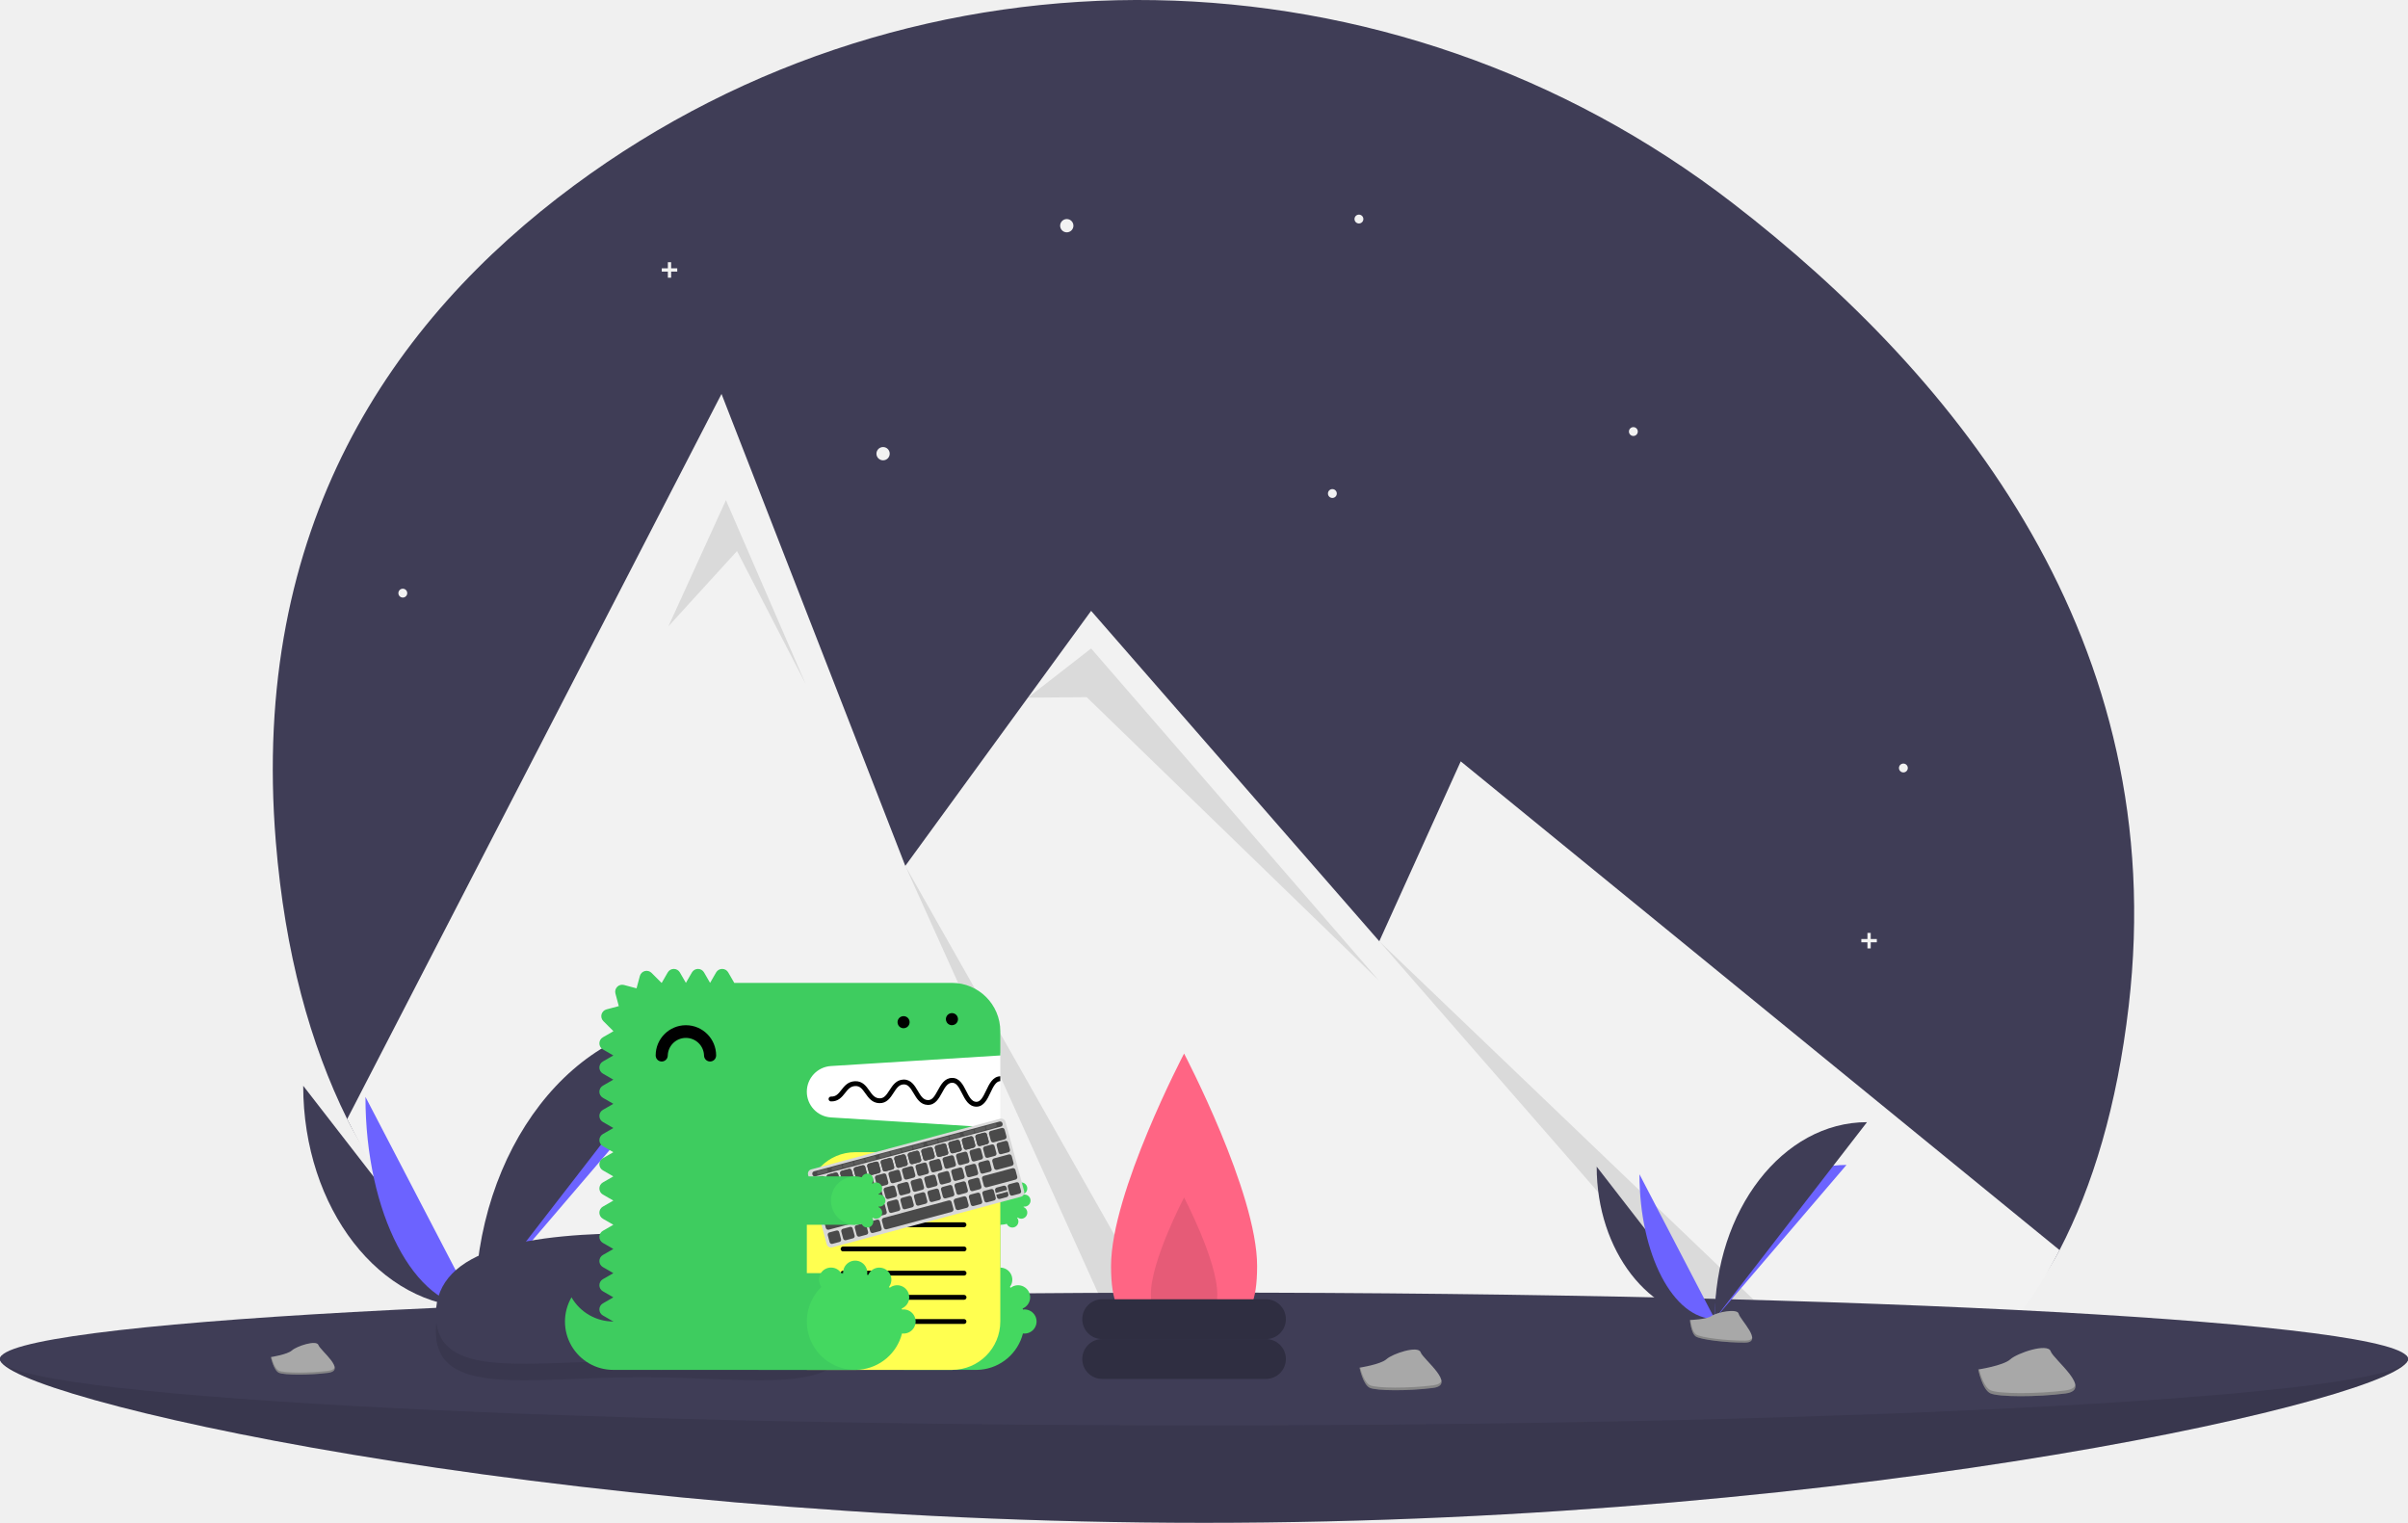
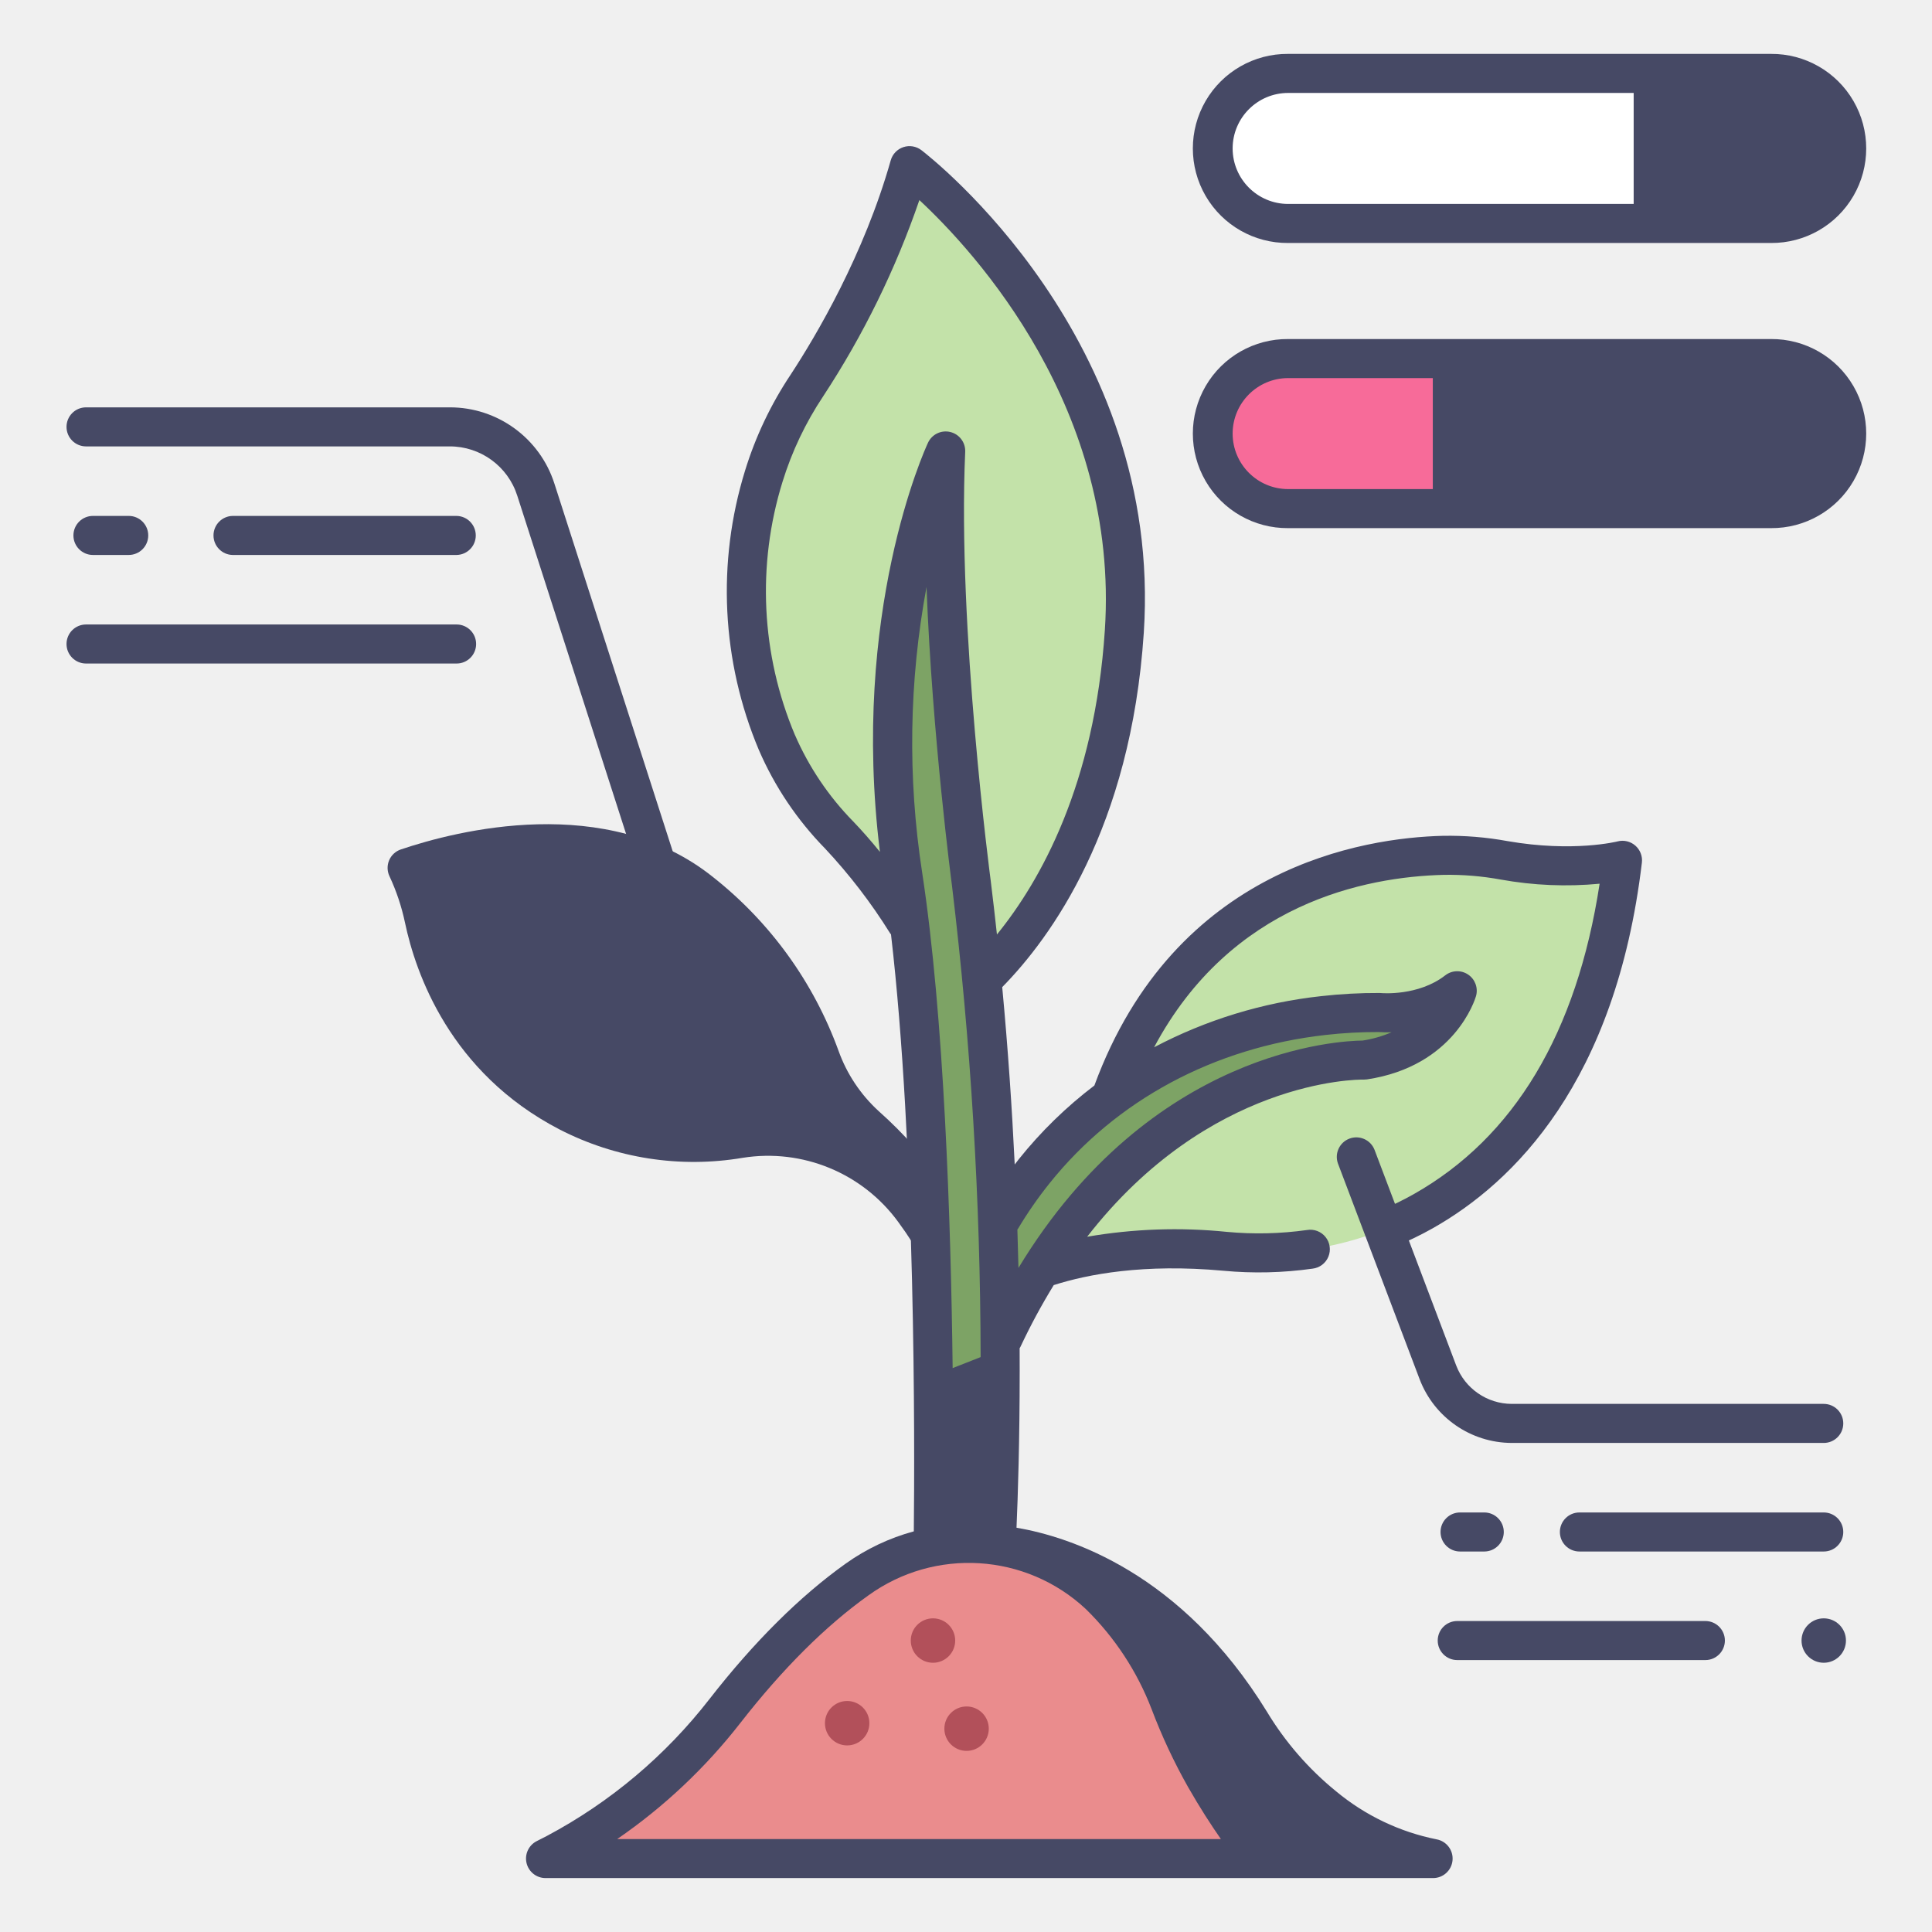
- <svg xmlns="http://www.w3.org/2000/svg" width="1088" height="687.962" viewBox="0 0 1088 687.962">
-   <g id="Group_12" data-name="Group 12" transform="translate(-57 -56)">
-     <g id="Group_11" data-name="Group 11" transform="translate(57 56)">
-       <path id="Path_83" data-name="Path 83" d="M1017.81,560.461c-5.27,45.15-16.22,81.4-31.25,110.31-20,38.52-54.21,54.04-84.77,70.28a193.275,193.275,0,0,1-27.46,11.94c-55.61,19.3-117.85,14.18-166.74,3.99a657.282,657.282,0,0,0-104.09-13.16q-14.97-.675-29.97-.67c-15.42.02-293.07,5.29-360.67-131.57-16.69-33.76-28.13-75-32.24-125.27-11.63-142.12,52.29-235.46,134.74-296.47,155.97-115.41,369.76-110.57,523.43,7.88C941.15,276.621,1036.99,396.031,1017.81,560.461Z" transform="translate(-56 -106.019)" fill="#3f3d56" />
-       <path id="Path_84" data-name="Path 84" d="M986.56,670.771c-20,38.52-47.21,64.04-77.77,80.28a193.272,193.272,0,0,1-27.46,11.94c-55.61,19.3-117.85,14.18-166.74,3.99a657.3,657.3,0,0,0-104.09-13.16q-14.97-.675-29.97-.67-23.13.03-46.25,1.72c-100.17,7.36-253.82-6.43-321.42-143.29L382,283.981,444.95,445.6l20.09,51.59,55.37-75.98L549,381.981l130.2,149.27,36.8-81.27L970.78,657.9l14.21,11.59Z" transform="translate(-56 -106.019)" fill="#f2f2f2" />
-       <path id="Path_85" data-name="Path 85" d="M302,282.962l26-57,36,83-31-60Z" opacity="0.1" />
-       <path id="Path_86" data-name="Path 86" d="M610.5,753.821q-14.97-.675-29.97-.67L465.04,497.191Z" transform="translate(-56 -106.019)" opacity="0.1" />
-       <path id="Path_87" data-name="Path 87" d="M464.411,315.191,493,292.962l130,150-132-128Z" opacity="0.1" />
-       <path id="Path_88" data-name="Path 88" d="M908.79,751.051a193.265,193.265,0,0,1-27.46,11.94L679.2,531.251Z" transform="translate(-56 -106.019)" opacity="0.1" />
-       <circle id="Ellipse_11" data-name="Ellipse 11" cx="3" cy="3" r="3" transform="translate(479 98.962)" fill="#f2f2f2" />
-       <circle id="Ellipse_12" data-name="Ellipse 12" cx="3" cy="3" r="3" transform="translate(396 201.962)" fill="#f2f2f2" />
-       <circle id="Ellipse_13" data-name="Ellipse 13" cx="2" cy="2" r="2" transform="translate(600 220.962)" fill="#f2f2f2" />
-       <circle id="Ellipse_14" data-name="Ellipse 14" cx="2" cy="2" r="2" transform="translate(180 265.962)" fill="#f2f2f2" />
-       <circle id="Ellipse_15" data-name="Ellipse 15" cx="2" cy="2" r="2" transform="translate(612 96.962)" fill="#f2f2f2" />
-       <circle id="Ellipse_16" data-name="Ellipse 16" cx="2" cy="2" r="2" transform="translate(736 192.962)" fill="#f2f2f2" />
-       <circle id="Ellipse_17" data-name="Ellipse 17" cx="2" cy="2" r="2" transform="translate(858 344.962)" fill="#f2f2f2" />
-       <path id="Path_89" data-name="Path 89" d="M306,121.222h-2.76v-2.76h-1.48v2.76H299V122.7h2.76v2.759h1.48V122.7H306Z" fill="#f2f2f2" />
-       <path id="Path_90" data-name="Path 90" d="M848,424.222h-2.76v-2.76h-1.48v2.76H841V425.7h2.76v2.759h1.48V425.7H848Z" fill="#f2f2f2" />
-       <path id="Path_91" data-name="Path 91" d="M1144,719.981c0,16.569-243.557,74-544,74s-544-57.431-544-74,243.557,14,544,14S1144,703.413,1144,719.981Z" transform="translate(-56 -106.019)" fill="#3f3d56" />
-       <path id="Path_92" data-name="Path 92" d="M1144,719.981c0,16.569-243.557,74-544,74s-544-57.431-544-74,243.557,14,544,14S1144,703.413,1144,719.981Z" transform="translate(-56 -106.019)" opacity="0.1" />
-       <ellipse id="Ellipse_18" data-name="Ellipse 18" cx="544" cy="30" rx="544" ry="30" transform="translate(0 583.962)" fill="#3f3d56" />
-       <path id="Path_93" data-name="Path 93" d="M624,677.981c0,33.137-14.775,24-33,24s-33,9.137-33-24,33-96,33-96S624,644.844,624,677.981Z" transform="translate(-56 -106.019)" fill="#ff6584" />
-       <path id="Path_94" data-name="Path 94" d="M606,690.66c0,15.062-6.716,10.909-15,10.909s-15,4.153-15-10.909,15-43.636,15-43.636S606,675.6,606,690.66Z" transform="translate(-56 -106.019)" opacity="0.1" />
-       <rect id="Rectangle_97" data-name="Rectangle 97" width="92" height="18" rx="9" transform="translate(489 604.962)" fill="#2f2e41" />
-       <rect id="Rectangle_98" data-name="Rectangle 98" width="92" height="18" rx="9" transform="translate(489 586.962)" fill="#2f2e41" />
-       <path id="Path_95" data-name="Path 95" d="M193,596.547c0,55.343,34.719,100.126,77.626,100.126" transform="translate(-56 -106.019)" fill="#3f3d56" />
-       <path id="Path_96" data-name="Path 96" d="M270.626,696.673c0-55.965,38.745-101.251,86.626-101.251" transform="translate(-56 -106.019)" fill="#6c63ff" />
-       <path id="Path_97" data-name="Path 97" d="M221.125,601.564c0,52.57,22.14,95.109,49.5,95.109" transform="translate(-56 -106.019)" fill="#6c63ff" />
-       <path id="Path_98" data-name="Path 98" d="M270.626,696.673c0-71.511,44.783-129.377,100.126-129.377" transform="translate(-56 -106.019)" fill="#3f3d56" />
-       <path id="Path_99" data-name="Path 99" d="M254.3,697.379s11.009-.339,14.326-2.7,16.934-5.183,17.757-1.395,16.544,18.844,4.115,18.945-28.879-1.936-32.19-3.953S254.3,697.379,254.3,697.379Z" transform="translate(-56 -106.019)" fill="#a8a8a8" />
-       <path id="Path_100" data-name="Path 100" d="M290.716,710.909c-12.429.1-28.879-1.936-32.19-3.953-2.522-1.536-3.527-7.048-3.863-9.591l-.368.014s.7,8.879,4.009,10.9,19.761,4.053,32.19,3.953c3.588-.029,4.827-1.305,4.759-3.2C294.755,710.174,293.386,710.887,290.716,710.909Z" transform="translate(-56 -106.019)" opacity="0.2" />
-       <path id="Path_101" data-name="Path 101" d="M777.429,633.081c0,38.029,23.857,68.8,53.341,68.8" transform="translate(-56 -106.019)" fill="#3f3d56" />
-       <path id="Path_102" data-name="Path 102" d="M830.769,701.882c0-38.456,26.623-69.575,59.525-69.575" transform="translate(-56 -106.019)" fill="#6c63ff" />
-       <path id="Path_103" data-name="Path 103" d="M796.755,636.528c0,36.124,15.213,65.354,34.014,65.354" transform="translate(-56 -106.019)" fill="#6c63ff" />
-       <path id="Path_104" data-name="Path 104" d="M830.769,701.882c0-49.139,30.773-88.9,68.8-88.9" transform="translate(-56 -106.019)" fill="#3f3d56" />
-       <path id="Path_105" data-name="Path 105" d="M819.548,702.367s7.565-.233,9.844-1.856,11.636-3.562,12.2-.958,11.368,12.949,2.828,13.018-19.844-1.33-22.119-2.716S819.548,702.367,819.548,702.367Z" transform="translate(-56 -106.019)" fill="#a8a8a8" />
-       <path id="Path_106" data-name="Path 106" d="M844.574,711.664c-8.54.069-19.844-1.33-22.119-2.716-1.733-1.056-2.423-4.843-2.654-6.59l-.253.01s.479,6.1,2.755,7.487,13.579,2.785,22.119,2.716c2.465-.02,3.317-.9,3.27-2.2C847.349,711.159,846.409,711.649,844.574,711.664Z" transform="translate(-56 -106.019)" opacity="0.2" />
-       <path id="Path_107" data-name="Path 107" d="M949.813,724.718s11.36-1.729,14.5-4.591,16.89-7.488,18.217-3.667,19.494,17.447,6.633,19.107-30.153,1.609-33.835-.065S949.813,724.718,949.813,724.718Z" transform="translate(-56 -106.019)" fill="#a8a8a8" />
-       <path id="Path_108" data-name="Path 108" d="M989.228,734.173c-12.86,1.659-30.153,1.609-33.835-.065-2.8-1.275-4.535-6.858-5.2-9.45l-.379.061s1.833,9.109,5.516,10.783,20.975,1.725,33.835.065c3.712-.479,4.836-1.956,4.529-3.906C993.319,732.907,991.991,733.817,989.228,734.173Z" transform="translate(-56 -106.019)" opacity="0.2" />
-       <path id="Path_109" data-name="Path 109" d="M670.26,723.9s9.587-1.459,12.237-3.875,14.255-6.32,15.374-3.095,16.452,14.725,5.6,16.125-25.448,1.358-28.555-.055S670.26,723.9,670.26,723.9Z" transform="translate(-56 -106.019)" fill="#a8a8a8" />
-       <path id="Path_110" data-name="Path 110" d="M703.524,731.875c-10.853,1.4-25.448,1.358-28.555-.055-2.367-1.076-3.827-5.788-4.39-7.976l-.32.051s1.547,7.687,4.655,9.1,17.7,1.456,28.555.055c3.133-.4,4.081-1.651,3.822-3.3C706.977,730.807,705.856,731.575,703.524,731.875Z" transform="translate(-56 -106.019)" opacity="0.2" />
-       <path id="Path_111" data-name="Path 111" d="M178.389,719.109s7.463-1.136,9.527-3.016,11.1-4.92,11.969-2.409,12.808,11.463,4.358,12.553-19.811,1.057-22.23-.043S178.389,719.109,178.389,719.109Z" transform="translate(-56 -106.019)" fill="#a8a8a8" />
-       <path id="Path_112" data-name="Path 112" d="M204.285,725.321c-8.449,1.09-19.811,1.057-22.23-.043-1.842-.838-2.979-4.506-3.417-6.209l-.249.04s1.2,5.984,3.624,7.085,13.781,1.133,22.23.043c2.439-.315,3.177-1.285,2.976-2.566C206.973,724.489,206.1,725.087,204.285,725.321Z" transform="translate(-56 -106.019)" opacity="0.2" />
-       <path id="Path_113" data-name="Path 113" d="M439.7,707.337c0,30.22-42.124,20.873-93.7,20.873s-93.074,9.347-93.074-20.873,42.118-36.793,93.694-36.793S439.7,677.117,439.7,707.337Z" transform="translate(-56 -106.019)" opacity="0.1" />
-       <path id="Path_114" data-name="Path 114" d="M439.7,699.9c0,30.22-42.124,20.873-93.7,20.873s-93.074,9.347-93.074-20.873S295.04,663.1,346.616,663.1,439.7,669.676,439.7,699.9Z" transform="translate(-56 -106.019)" fill="#3f3d56" />
-     </g>
-     <g id="docusaurus_keytar" transform="translate(312.271 493.733)">
-       <path id="Path_40" data-name="Path 40" d="M99,52h91.791V89.153H99Z" transform="translate(5.904 -14.001)" fill="#fff" fill-rule="evenodd" />
-       <path id="Path_41" data-name="Path 41" d="M24.855,163.927A21.828,21.828,0,0,1,5.947,153a21.829,21.829,0,0,0,18.908,32.782H46.71V163.927Z" transform="translate(-3 -4.634)" fill="#3ecc5f" fill-rule="evenodd" />
-       <path id="Path_42" data-name="Path 42" d="M121.861,61.1l76.514-4.782V45.39A21.854,21.854,0,0,0,176.52,23.535H78.173L75.441,18.8a3.154,3.154,0,0,0-5.464,0l-2.732,4.732L64.513,18.8a3.154,3.154,0,0,0-5.464,0l-2.732,4.732L53.586,18.8a3.154,3.154,0,0,0-5.464,0L45.39,23.535c-.024,0-.046,0-.071,0l-4.526-4.525a3.153,3.153,0,0,0-5.276,1.414l-1.5,5.577-5.674-1.521a3.154,3.154,0,0,0-3.863,3.864L26,34.023l-5.575,1.494a3.155,3.155,0,0,0-1.416,5.278l4.526,4.526c0,.023,0,.046,0,.07L18.8,48.122a3.154,3.154,0,0,0,0,5.464l4.732,2.732L18.8,59.05a3.154,3.154,0,0,0,0,5.464l4.732,2.732L18.8,69.977a3.154,3.154,0,0,0,0,5.464l4.732,2.732L18.8,80.9a3.154,3.154,0,0,0,0,5.464L23.535,89.1,18.8,91.832a3.154,3.154,0,0,0,0,5.464l4.732,2.732L18.8,102.76a3.154,3.154,0,0,0,0,5.464l4.732,2.732L18.8,113.687a3.154,3.154,0,0,0,0,5.464l4.732,2.732L18.8,124.615a3.154,3.154,0,0,0,0,5.464l4.732,2.732L18.8,135.542a3.154,3.154,0,0,0,0,5.464l4.732,2.732L18.8,146.469a3.154,3.154,0,0,0,0,5.464l4.732,2.732L18.8,157.4a3.154,3.154,0,0,0,0,5.464l4.732,2.732L18.8,168.324a3.154,3.154,0,0,0,0,5.464l4.732,2.732A21.854,21.854,0,0,0,45.39,198.375H176.52a21.854,21.854,0,0,0,21.855-21.855V89.1l-76.514-4.782a11.632,11.632,0,0,1,0-23.219" transform="translate(-1.681 -17.226)" fill="#3ecc5f" fill-rule="evenodd" />
-       <path id="Path_43" data-name="Path 43" d="M143,186.71h32.782V143H143Z" transform="translate(9.984 -5.561)" fill="#3ecc5f" fill-rule="evenodd" />
-       <path id="Path_44" data-name="Path 44" d="M196.71,159.855a5.438,5.438,0,0,0-.7.07c-.042-.164-.081-.329-.127-.493a5.457,5.457,0,1,0-5.4-9.372q-.181-.185-.366-.367a5.454,5.454,0,1,0-9.384-5.4c-.162-.046-.325-.084-.486-.126a5.467,5.467,0,1,0-10.788,0c-.162.042-.325.08-.486.126a5.457,5.457,0,1,0-9.384,5.4,21.843,21.843,0,1,0,36.421,21.02,5.452,5.452,0,1,0,.7-10.858" transform="translate(10.912 -6.025)" fill="#44d860" fill-rule="evenodd" />
-       <path id="Path_45" data-name="Path 45" d="M153,124.855h32.782V103H153Z" transform="translate(10.912 -9.271)" fill="#3ecc5f" fill-rule="evenodd" />
-       <path id="Path_46" data-name="Path 46" d="M194.855,116.765a2.732,2.732,0,1,0,0-5.464,2.811,2.811,0,0,0-.349.035c-.022-.082-.04-.164-.063-.246a2.733,2.733,0,0,0-1.052-5.253,2.7,2.7,0,0,0-1.648.566q-.09-.093-.184-.184a2.7,2.7,0,0,0,.553-1.633,2.732,2.732,0,0,0-5.245-1.07,10.928,10.928,0,1,0,0,21.031,2.732,2.732,0,0,0,5.245-1.07,2.7,2.7,0,0,0-.553-1.633q.093-.09.184-.184a2.7,2.7,0,0,0,1.648.566,2.732,2.732,0,0,0,1.052-5.253c.023-.081.042-.164.063-.246a2.814,2.814,0,0,0,.349.035" transform="translate(12.767 -9.377)" fill="#44d860" fill-rule="evenodd" />
-       <path id="Path_47" data-name="Path 47" d="M65.087,56.891a2.732,2.732,0,0,1-2.732-2.732,8.2,8.2,0,0,0-16.391,0,2.732,2.732,0,0,1-5.464,0,13.659,13.659,0,0,1,27.319,0,2.732,2.732,0,0,1-2.732,2.732" transform="translate(0.478 -15.068)" fill-rule="evenodd" />
-       <path id="Path_48" data-name="Path 48" d="M103,191.347h65.565a21.854,21.854,0,0,0,21.855-21.855V93H124.855A21.854,21.854,0,0,0,103,114.855Z" transform="translate(6.275 -10.199)" fill="#ffff50" fill-rule="evenodd" />
-       <path id="Path_49" data-name="Path 49" d="M173.216,129.787H118.535a1.093,1.093,0,1,1,0-2.185h54.681a1.093,1.093,0,0,1,0,2.185m0,21.855H118.535a1.093,1.093,0,1,1,0-2.186h54.681a1.093,1.093,0,0,1,0,2.186m0,21.855H118.535a1.093,1.093,0,1,1,0-2.185h54.681a1.093,1.093,0,0,1,0,2.185m0-54.434H118.535a1.093,1.093,0,1,1,0-2.185h54.681a1.093,1.093,0,0,1,0,2.185m0,21.652H118.535a1.093,1.093,0,1,1,0-2.186h54.681a1.093,1.093,0,0,1,0,2.186m0,21.855H118.535a1.093,1.093,0,1,1,0-2.186h54.681a1.093,1.093,0,0,1,0,2.186M189.585,61.611c-.013,0-.024-.007-.037-.005-3.377.115-4.974,3.492-6.384,6.472-1.471,3.114-2.608,5.139-4.473,5.078-2.064-.074-3.244-2.406-4.494-4.874-1.436-2.835-3.075-6.049-6.516-5.929-3.329.114-4.932,3.053-6.346,5.646-1.5,2.762-2.529,4.442-4.5,4.364-2.106-.076-3.225-1.972-4.52-4.167-1.444-2.443-3.112-5.191-6.487-5.1-3.272.113-4.879,2.606-6.3,4.808-1.5,2.328-2.552,3.746-4.551,3.662-2.156-.076-3.27-1.65-4.558-3.472-1.447-2.047-3.077-4.363-6.442-4.251-3.2.109-4.807,2.153-6.224,3.954-1.346,1.709-2.4,3.062-4.621,2.977a1.093,1.093,0,0,0-.079,2.186c3.3.11,4.967-1.967,6.417-3.81,1.286-1.635,2.4-3.045,4.582-3.12,2.1-.09,3.091,1.218,4.584,3.327,1.417,2,3.026,4.277,6.263,4.394,3.391.114,5.022-2.42,6.467-4.663,1.292-2,2.406-3.734,4.535-3.807,1.959-.073,3.026,1.475,4.529,4.022,1.417,2.4,3.023,5.121,6.324,5.241,3.415.118,5.064-2.863,6.5-5.5,1.245-2.282,2.419-4.437,4.5-4.509,1.959-.046,2.981,1.743,4.492,4.732,1.412,2.79,3.013,5.95,6.365,6.071l.185,0c3.348,0,4.937-3.36,6.343-6.331,1.245-2.634,2.423-5.114,4.444-5.216Z" transform="translate(7.109 -13.11)" fill-rule="evenodd" />
-       <path id="Path_50" data-name="Path 50" d="M83,186.71h43.71V143H83Z" transform="translate(4.42 -5.561)" fill="#3ecc5f" fill-rule="evenodd" />
-       <g id="Group_8" data-name="Group 8" transform="matrix(0.966, -0.259, 0.259, 0.966, 109.327, 91.085)">
-         <rect id="Rectangle_3" data-name="Rectangle 3" width="92.361" height="36.462" rx="2" transform="translate(0 0)" fill="#d8d8d8" />
-         <g id="Group_2" data-name="Group 2" transform="translate(1.531 23.03)">
-           <rect id="Rectangle_4" data-name="Rectangle 4" width="5.336" height="5.336" rx="1" transform="translate(16.797 0)" fill="#4a4a4a" />
-           <rect id="Rectangle_5" data-name="Rectangle 5" width="5.336" height="5.336" rx="1" transform="translate(23.12 0)" fill="#4a4a4a" />
-           <rect id="Rectangle_6" data-name="Rectangle 6" width="5.336" height="5.336" rx="1" transform="translate(29.444 0)" fill="#4a4a4a" />
-           <rect id="Rectangle_7" data-name="Rectangle 7" width="5.336" height="5.336" rx="1" transform="translate(35.768 0)" fill="#4a4a4a" />
-           <rect id="Rectangle_8" data-name="Rectangle 8" width="5.336" height="5.336" rx="1" transform="translate(42.091 0)" fill="#4a4a4a" />
-           <rect id="Rectangle_9" data-name="Rectangle 9" width="5.336" height="5.336" rx="1" transform="translate(48.415 0)" fill="#4a4a4a" />
-           <rect id="Rectangle_10" data-name="Rectangle 10" width="5.336" height="5.336" rx="1" transform="translate(54.739 0)" fill="#4a4a4a" />
-           <rect id="Rectangle_11" data-name="Rectangle 11" width="5.336" height="5.336" rx="1" transform="translate(61.063 0)" fill="#4a4a4a" />
-           <rect id="Rectangle_12" data-name="Rectangle 12" width="5.336" height="5.336" rx="1" transform="translate(67.386 0)" fill="#4a4a4a" />
-           <path id="Path_51" data-name="Path 51" d="M1.093,0H14.518a1.093,1.093,0,0,1,1.093,1.093V4.243a1.093,1.093,0,0,1-1.093,1.093H1.093A1.093,1.093,0,0,1,0,4.243V1.093A1.093,1.093,0,0,1,1.093,0ZM75,0H88.426a1.093,1.093,0,0,1,1.093,1.093V4.243a1.093,1.093,0,0,1-1.093,1.093H75a1.093,1.093,0,0,1-1.093-1.093V1.093A1.093,1.093,0,0,1,75,0Z" transform="translate(0 0)" fill="#4a4a4a" fill-rule="evenodd" />
-         </g>
-         <g id="Group_3" data-name="Group 3" transform="translate(1.531 10.261)">
-           <path id="Path_52" data-name="Path 52" d="M1.093,0H6.218A1.093,1.093,0,0,1,7.31,1.093V4.242A1.093,1.093,0,0,1,6.218,5.335H1.093A1.093,1.093,0,0,1,0,4.242V1.093A1.093,1.093,0,0,1,1.093,0Z" transform="translate(0 0)" fill="#4a4a4a" fill-rule="evenodd" />
-           <rect id="Rectangle_13" data-name="Rectangle 13" width="5.336" height="5.336" rx="1" transform="translate(8.299 0)" fill="#4a4a4a" />
-           <rect id="Rectangle_14" data-name="Rectangle 14" width="5.336" height="5.336" rx="1" transform="translate(14.623 0)" fill="#4a4a4a" />
-           <rect id="Rectangle_15" data-name="Rectangle 15" width="5.336" height="5.336" rx="1" transform="translate(20.947 0)" fill="#4a4a4a" />
-           <rect id="Rectangle_16" data-name="Rectangle 16" width="5.336" height="5.336" rx="1" transform="translate(27.271 0)" fill="#4a4a4a" />
-           <rect id="Rectangle_17" data-name="Rectangle 17" width="5.336" height="5.336" rx="1" transform="translate(33.594 0)" fill="#4a4a4a" />
-           <rect id="Rectangle_18" data-name="Rectangle 18" width="5.336" height="5.336" rx="1" transform="translate(39.918 0)" fill="#4a4a4a" />
-           <rect id="Rectangle_19" data-name="Rectangle 19" width="5.336" height="5.336" rx="1" transform="translate(46.242 0)" fill="#4a4a4a" />
-           <rect id="Rectangle_20" data-name="Rectangle 20" width="5.336" height="5.336" rx="1" transform="translate(52.565 0)" fill="#4a4a4a" />
-           <rect id="Rectangle_21" data-name="Rectangle 21" width="5.336" height="5.336" rx="1" transform="translate(58.888 0)" fill="#4a4a4a" />
-           <rect id="Rectangle_22" data-name="Rectangle 22" width="5.336" height="5.336" rx="1" transform="translate(65.212 0)" fill="#4a4a4a" />
-           <rect id="Rectangle_23" data-name="Rectangle 23" width="5.336" height="5.336" rx="1" transform="translate(71.536 0)" fill="#4a4a4a" />
-           <rect id="Rectangle_24" data-name="Rectangle 24" width="5.336" height="5.336" rx="1" transform="translate(77.859 0)" fill="#4a4a4a" />
-           <rect id="Rectangle_25" data-name="Rectangle 25" width="5.336" height="5.336" rx="1" transform="translate(84.183 0)" fill="#4a4a4a" />
-         </g>
-         <g id="Group_4" data-name="Group 4" transform="translate(91.05 9.546) rotate(180)">
-           <path id="Path_53" data-name="Path 53" d="M1.093,0H6.219A1.093,1.093,0,0,1,7.312,1.093v3.15A1.093,1.093,0,0,1,6.219,5.336H1.093A1.093,1.093,0,0,1,0,4.243V1.093A1.093,1.093,0,0,1,1.093,0Z" transform="translate(0 0)" fill="#4a4a4a" fill-rule="evenodd" />
-           <rect id="Rectangle_26" data-name="Rectangle 26" width="5.336" height="5.336" rx="1" transform="translate(8.299 0)" fill="#4a4a4a" />
-           <rect id="Rectangle_27" data-name="Rectangle 27" width="5.336" height="5.336" rx="1" transform="translate(14.623 0)" fill="#4a4a4a" />
-           <rect id="Rectangle_28" data-name="Rectangle 28" width="5.336" height="5.336" rx="1" transform="translate(20.947 0)" fill="#4a4a4a" />
-           <rect id="Rectangle_29" data-name="Rectangle 29" width="5.336" height="5.336" rx="1" transform="translate(27.271 0)" fill="#4a4a4a" />
-           <rect id="Rectangle_30" data-name="Rectangle 30" width="5.336" height="5.336" rx="1" transform="translate(33.594 0)" fill="#4a4a4a" />
-           <rect id="Rectangle_31" data-name="Rectangle 31" width="5.336" height="5.336" rx="1" transform="translate(39.918 0)" fill="#4a4a4a" />
-           <rect id="Rectangle_32" data-name="Rectangle 32" width="5.336" height="5.336" rx="1" transform="translate(46.242 0)" fill="#4a4a4a" />
-           <rect id="Rectangle_33" data-name="Rectangle 33" width="5.336" height="5.336" rx="1" transform="translate(52.565 0)" fill="#4a4a4a" />
-           <rect id="Rectangle_34" data-name="Rectangle 34" width="5.336" height="5.336" rx="1" transform="translate(58.889 0)" fill="#4a4a4a" />
-           <rect id="Rectangle_35" data-name="Rectangle 35" width="5.336" height="5.336" rx="1" transform="translate(65.213 0)" fill="#4a4a4a" />
-           <rect id="Rectangle_36" data-name="Rectangle 36" width="5.336" height="5.336" rx="1" transform="translate(71.537 0)" fill="#4a4a4a" />
-           <rect id="Rectangle_37" data-name="Rectangle 37" width="5.336" height="5.336" rx="1" transform="translate(77.86 0)" fill="#4a4a4a" />
-           <rect id="Rectangle_38" data-name="Rectangle 38" width="5.336" height="5.336" rx="1" transform="translate(84.183 0)" fill="#4a4a4a" />
-           <rect id="Rectangle_39" data-name="Rectangle 39" width="5.336" height="5.336" rx="1" transform="translate(8.299 0)" fill="#4a4a4a" />
-           <rect id="Rectangle_40" data-name="Rectangle 40" width="5.336" height="5.336" rx="1" transform="translate(14.623 0)" fill="#4a4a4a" />
-           <rect id="Rectangle_41" data-name="Rectangle 41" width="5.336" height="5.336" rx="1" transform="translate(20.947 0)" fill="#4a4a4a" />
-           <rect id="Rectangle_42" data-name="Rectangle 42" width="5.336" height="5.336" rx="1" transform="translate(27.271 0)" fill="#4a4a4a" />
-           <rect id="Rectangle_43" data-name="Rectangle 43" width="5.336" height="5.336" rx="1" transform="translate(33.594 0)" fill="#4a4a4a" />
-           <rect id="Rectangle_44" data-name="Rectangle 44" width="5.336" height="5.336" rx="1" transform="translate(39.918 0)" fill="#4a4a4a" />
-           <rect id="Rectangle_45" data-name="Rectangle 45" width="5.336" height="5.336" rx="1" transform="translate(46.242 0)" fill="#4a4a4a" />
-           <rect id="Rectangle_46" data-name="Rectangle 46" width="5.336" height="5.336" rx="1" transform="translate(52.565 0)" fill="#4a4a4a" />
-           <rect id="Rectangle_47" data-name="Rectangle 47" width="5.336" height="5.336" rx="1" transform="translate(58.889 0)" fill="#4a4a4a" />
-           <rect id="Rectangle_48" data-name="Rectangle 48" width="5.336" height="5.336" rx="1" transform="translate(65.213 0)" fill="#4a4a4a" />
-           <rect id="Rectangle_49" data-name="Rectangle 49" width="5.336" height="5.336" rx="1" transform="translate(71.537 0)" fill="#4a4a4a" />
-           <rect id="Rectangle_50" data-name="Rectangle 50" width="5.336" height="5.336" rx="1" transform="translate(77.86 0)" fill="#4a4a4a" />
-           <rect id="Rectangle_51" data-name="Rectangle 51" width="5.336" height="5.336" rx="1" transform="translate(84.183 0)" fill="#4a4a4a" />
-         </g>
-         <g id="Group_6" data-name="Group 6" transform="translate(1.531 16.584)">
-           <path id="Path_54" data-name="Path 54" d="M1.093,0h7.3A1.093,1.093,0,0,1,9.485,1.093v3.15A1.093,1.093,0,0,1,8.392,5.336h-7.3A1.093,1.093,0,0,1,0,4.243V1.094A1.093,1.093,0,0,1,1.093,0Z" transform="translate(0 0)" fill="#4a4a4a" fill-rule="evenodd" />
-           <g id="Group_5" data-name="Group 5" transform="translate(10.671 0)">
-             <rect id="Rectangle_52" data-name="Rectangle 52" width="5.336" height="5.336" rx="1" fill="#4a4a4a" />
-             <rect id="Rectangle_53" data-name="Rectangle 53" width="5.336" height="5.336" rx="1" transform="translate(6.324 0)" fill="#4a4a4a" />
-             <rect id="Rectangle_54" data-name="Rectangle 54" width="5.336" height="5.336" rx="1" transform="translate(12.647 0)" fill="#4a4a4a" />
-             <rect id="Rectangle_55" data-name="Rectangle 55" width="5.336" height="5.336" rx="1" transform="translate(18.971 0)" fill="#4a4a4a" />
-             <rect id="Rectangle_56" data-name="Rectangle 56" width="5.336" height="5.336" rx="1" transform="translate(25.295 0)" fill="#4a4a4a" />
-             <rect id="Rectangle_57" data-name="Rectangle 57" width="5.336" height="5.336" rx="1" transform="translate(31.619 0)" fill="#4a4a4a" />
-             <rect id="Rectangle_58" data-name="Rectangle 58" width="5.336" height="5.336" rx="1" transform="translate(37.942 0)" fill="#4a4a4a" />
-             <rect id="Rectangle_59" data-name="Rectangle 59" width="5.336" height="5.336" rx="1" transform="translate(44.265 0)" fill="#4a4a4a" />
-             <rect id="Rectangle_60" data-name="Rectangle 60" width="5.336" height="5.336" rx="1" transform="translate(50.589 0)" fill="#4a4a4a" />
-             <rect id="Rectangle_61" data-name="Rectangle 61" width="5.336" height="5.336" rx="1" transform="translate(56.912 0)" fill="#4a4a4a" />
-             <rect id="Rectangle_62" data-name="Rectangle 62" width="5.336" height="5.336" rx="1" transform="translate(63.236 0)" fill="#4a4a4a" />
-           </g>
-           <path id="Path_55" data-name="Path 55" d="M1.094,0H8A1.093,1.093,0,0,1,9.091,1.093v3.15A1.093,1.093,0,0,1,8,5.336H1.093A1.093,1.093,0,0,1,0,4.243V1.094A1.093,1.093,0,0,1,1.093,0Z" transform="translate(80.428 0)" fill="#4a4a4a" fill-rule="evenodd" />
-         </g>
-         <g id="Group_7" data-name="Group 7" transform="translate(1.531 29.627)">
-           <rect id="Rectangle_63" data-name="Rectangle 63" width="5.336" height="5.336" rx="1" transform="translate(0 0)" fill="#4a4a4a" />
-           <rect id="Rectangle_64" data-name="Rectangle 64" width="5.336" height="5.336" rx="1" transform="translate(6.324 0)" fill="#4a4a4a" />
-           <rect id="Rectangle_65" data-name="Rectangle 65" width="5.336" height="5.336" rx="1" transform="translate(12.647 0)" fill="#4a4a4a" />
-           <rect id="Rectangle_66" data-name="Rectangle 66" width="5.336" height="5.336" rx="1" transform="translate(18.971 0)" fill="#4a4a4a" />
-           <path id="Path_56" data-name="Path 56" d="M1.093,0H31.515a1.093,1.093,0,0,1,1.093,1.093V4.244a1.093,1.093,0,0,1-1.093,1.093H1.093A1.093,1.093,0,0,1,0,4.244V1.093A1.093,1.093,0,0,1,1.093,0ZM34.687,0h3.942a1.093,1.093,0,0,1,1.093,1.093V4.244a1.093,1.093,0,0,1-1.093,1.093H34.687a1.093,1.093,0,0,1-1.093-1.093V1.093A1.093,1.093,0,0,1,34.687,0Z" transform="translate(25.294 0)" fill="#4a4a4a" fill-rule="evenodd" />
-           <rect id="Rectangle_67" data-name="Rectangle 67" width="5.336" height="5.336" rx="1" transform="translate(66.003 0)" fill="#4a4a4a" />
-           <rect id="Rectangle_68" data-name="Rectangle 68" width="5.336" height="5.336" rx="1" transform="translate(72.327 0)" fill="#4a4a4a" />
-           <rect id="Rectangle_69" data-name="Rectangle 69" width="5.336" height="5.336" rx="1" transform="translate(84.183 0)" fill="#4a4a4a" />
-           <path id="Path_57" data-name="Path 57" d="M5.336,0V1.18A1.093,1.093,0,0,1,4.243,2.273H1.093A1.093,1.093,0,0,1,0,1.18V0Z" transform="translate(83.59 2.273) rotate(180)" fill="#4a4a4a" />
-           <path id="Path_58" data-name="Path 58" d="M5.336,0V1.18A1.093,1.093,0,0,1,4.243,2.273H1.093A1.093,1.093,0,0,1,0,1.18V0Z" transform="translate(78.255 3.063)" fill="#4a4a4a" />
-         </g>
-         <rect id="Rectangle_70" data-name="Rectangle 70" width="88.927" height="2.371" rx="1.085" transform="translate(1.925 1.17)" fill="#4a4a4a" />
-         <rect id="Rectangle_71" data-name="Rectangle 71" width="4.986" height="1.581" rx="0.723" transform="translate(4.1 1.566)" fill="#d8d8d8" opacity="0.136" />
-         <rect id="Rectangle_72" data-name="Rectangle 72" width="4.986" height="1.581" rx="0.723" transform="translate(10.923 1.566)" fill="#d8d8d8" opacity="0.136" />
-         <rect id="Rectangle_73" data-name="Rectangle 73" width="4.986" height="1.581" rx="0.723" transform="translate(16.173 1.566)" fill="#d8d8d8" opacity="0.136" />
-         <rect id="Rectangle_74" data-name="Rectangle 74" width="4.986" height="1.581" rx="0.723" transform="translate(21.421 1.566)" fill="#d8d8d8" opacity="0.136" />
-         <rect id="Rectangle_75" data-name="Rectangle 75" width="4.986" height="1.581" rx="0.723" transform="translate(26.671 1.566)" fill="#d8d8d8" opacity="0.136" />
-         <rect id="Rectangle_76" data-name="Rectangle 76" width="4.986" height="1.581" rx="0.723" transform="translate(33.232 1.566)" fill="#d8d8d8" opacity="0.136" />
-         <rect id="Rectangle_77" data-name="Rectangle 77" width="4.986" height="1.581" rx="0.723" transform="translate(38.48 1.566)" fill="#d8d8d8" opacity="0.136" />
-         <rect id="Rectangle_78" data-name="Rectangle 78" width="4.986" height="1.581" rx="0.723" transform="translate(43.73 1.566)" fill="#d8d8d8" opacity="0.136" />
-         <rect id="Rectangle_79" data-name="Rectangle 79" width="4.986" height="1.581" rx="0.723" transform="translate(48.978 1.566)" fill="#d8d8d8" opacity="0.136" />
-         <rect id="Rectangle_80" data-name="Rectangle 80" width="4.986" height="1.581" rx="0.723" transform="translate(55.54 1.566)" fill="#d8d8d8" opacity="0.136" />
-         <rect id="Rectangle_81" data-name="Rectangle 81" width="4.986" height="1.581" rx="0.723" transform="translate(60.788 1.566)" fill="#d8d8d8" opacity="0.136" />
-         <rect id="Rectangle_82" data-name="Rectangle 82" width="4.986" height="1.581" rx="0.723" transform="translate(66.038 1.566)" fill="#d8d8d8" opacity="0.136" />
-         <rect id="Rectangle_83" data-name="Rectangle 83" width="4.986" height="1.581" rx="0.723" transform="translate(72.599 1.566)" fill="#d8d8d8" opacity="0.136" />
-         <rect id="Rectangle_84" data-name="Rectangle 84" width="4.986" height="1.581" rx="0.723" transform="translate(77.847 1.566)" fill="#d8d8d8" opacity="0.136" />
-         <rect id="Rectangle_85" data-name="Rectangle 85" width="4.986" height="1.581" rx="0.723" transform="translate(83.097 1.566)" fill="#d8d8d8" opacity="0.136" />
-       </g>
-       <path id="Path_59" data-name="Path 59" d="M146.71,159.855a5.439,5.439,0,0,0-.7.07c-.042-.164-.081-.329-.127-.493a5.457,5.457,0,1,0-5.4-9.372q-.181-.185-.366-.367a5.454,5.454,0,1,0-9.384-5.4c-.162-.046-.325-.084-.486-.126a5.467,5.467,0,1,0-10.788,0c-.162.042-.325.08-.486.126a5.457,5.457,0,1,0-9.384,5.4,21.843,21.843,0,1,0,36.421,21.02,5.452,5.452,0,1,0,.7-10.858" transform="translate(6.275 -6.025)" fill="#44d860" fill-rule="evenodd" />
-       <path id="Path_60" data-name="Path 60" d="M83,124.855h43.71V103H83Z" transform="translate(4.42 -9.271)" fill="#3ecc5f" fill-rule="evenodd" />
-       <path id="Path_61" data-name="Path 61" d="M134.855,116.765a2.732,2.732,0,1,0,0-5.464,2.811,2.811,0,0,0-.349.035c-.022-.082-.04-.164-.063-.246a2.733,2.733,0,0,0-1.052-5.253,2.7,2.7,0,0,0-1.648.566q-.09-.093-.184-.184a2.7,2.7,0,0,0,.553-1.633,2.732,2.732,0,0,0-5.245-1.07,10.928,10.928,0,1,0,0,21.031,2.732,2.732,0,0,0,5.245-1.07,2.7,2.7,0,0,0-.553-1.633q.093-.09.184-.184a2.7,2.7,0,0,0,1.648.566,2.732,2.732,0,0,0,1.052-5.253c.023-.081.042-.164.063-.246a2.811,2.811,0,0,0,.349.035" transform="translate(7.202 -9.377)" fill="#44d860" fill-rule="evenodd" />
-       <path id="Path_62" data-name="Path 62" d="M143.232,42.33a2.967,2.967,0,0,1-.535-.055,2.754,2.754,0,0,1-.514-.153,2.838,2.838,0,0,1-.471-.251,4.139,4.139,0,0,1-.415-.339,3.2,3.2,0,0,1-.338-.415A2.7,2.7,0,0,1,140.5,39.6a2.968,2.968,0,0,1,.055-.535,3.152,3.152,0,0,1,.152-.514,2.874,2.874,0,0,1,.252-.47,2.633,2.633,0,0,1,.753-.754,2.837,2.837,0,0,1,.471-.251,2.753,2.753,0,0,1,.514-.153,2.527,2.527,0,0,1,1.071,0,2.654,2.654,0,0,1,.983.4,4.139,4.139,0,0,1,.415.339,4.019,4.019,0,0,1,.339.415,2.786,2.786,0,0,1,.251.47,2.864,2.864,0,0,1,.208,1.049,2.77,2.77,0,0,1-.8,1.934,4.139,4.139,0,0,1-.415.339,2.722,2.722,0,0,1-1.519.459m21.855-1.366a2.789,2.789,0,0,1-1.935-.8,4.162,4.162,0,0,1-.338-.415,2.7,2.7,0,0,1-.459-1.519,2.789,2.789,0,0,1,.8-1.934,4.139,4.139,0,0,1,.415-.339,2.838,2.838,0,0,1,.471-.251,2.752,2.752,0,0,1,.514-.153,2.527,2.527,0,0,1,1.071,0,2.654,2.654,0,0,1,.983.4,4.139,4.139,0,0,1,.415.339,2.79,2.79,0,0,1,.8,1.934,3.069,3.069,0,0,1-.055.535,2.779,2.779,0,0,1-.153.514,3.885,3.885,0,0,1-.251.47,4.02,4.02,0,0,1-.339.415,4.138,4.138,0,0,1-.415.339,2.722,2.722,0,0,1-1.519.459" transform="translate(9.753 -15.532)" fill-rule="evenodd" />
-     </g>
+ <svg xmlns="http://www.w3.org/2000/svg" viewBox="0 0 340 340">
+   <g id="Layer_27" data-name="Layer 27">
+     <path d="M160.064,29.153s41.13,31.509,37.8,81.979c-3.191,48.354-30.331,65.675-30.331,65.675s-7.948-17.451-19.851-29.857a53.979,53.979,0,0,1-10.961-16.3,68.423,68.423,0,0,1-2.305-46.836,61.274,61.274,0,0,1,7.578-15.961C146.677,60.709,155.243,46.2,160.064,29.153Z" style="fill:#c3e2a9" />
+     <path d="M154.639,195.544a26.45,26.45,0,0,1-7.072-10.624,68.933,68.933,0,0,0-22.111-30.589c-18.713-14.97-45.183-8.129-54.909-4.844a3.42,3.42,0,0,0-2.015,4.692,37.61,37.61,0,0,1,2.749,8.236c1.858,8.815,7.894,26.345,27.175,36.342a51.626,51.626,0,0,0,32.242,5A28.353,28.353,0,0,1,158.07,215.04a67.492,67.492,0,0,1,8.478,15.38V209.066A73.842,73.842,0,0,0,154.639,195.544Z" style="fill:#464965" />
+     <path d="M177.989,225.547s12.563-7.635,37.618-5.334a59.647,59.647,0,0,0,34.824-7.037c14.872-8.388,30.815-25.776,35.1-61.778,0,0-8.265,2.193-20.824.007a54.632,54.632,0,0,0-10.738-.879c-14.5.368-45.428,5.687-58.512,42.668Z" style="fill:#c3e2a9" />
+     <path d="M167.532,237.6s1.675-15.488,14.47-31.484c12.5-15.634,31-25.16,50.9-27.394a83.873,83.873,0,0,1,9.858-.534,22.186,22.186,0,0,0,6.951-.63,2.2,2.2,0,0,1,2.018,3.755,21.7,21.7,0,0,1-11.665,5.248s-55.915,5.162-64.048,54.61Z" style="fill:#7da365" />
+     <path d="M166.227,93.251a2.2,2.2,0,0,0-4.332-.526,150.847,150.847,0,0,0-3.01,61.321c6.728,44.1,5.305,120.206,5.305,120.206h10.981a705.177,705.177,0,0,0-4.224-118.784S166.552,122.59,166.227,93.251Z" style="fill:#7da365" />
+     <path d="M175.171,274.252s.842-12.77.843-33.084l-11.744,4.614c.138,16.822-.08,28.47-.08,28.47Z" style="fill:#464965" />
+     <path d="M173.5,271.742s27.216-.121,46.528,31.282a57.456,57.456,0,0,0,12.995,14.935,47.66,47.66,0,0,0,10.927,6.616,1.3,1.3,0,0,1-.506,2.5H210.385Z" style="fill:#464965" />
+     <path d="M102.973,327.079H221.761a99.5,99.5,0,0,1-9.72-14.334,96.65,96.65,0,0,1-6.167-13.195,52.786,52.786,0,0,0-12.3-18.763,33.657,33.657,0,0,0-42.736-2.827c-6.584,4.691-14.53,11.942-23.262,23.149-6.557,8.416-16.2,17.6-25.422,22.964A1.613,1.613,0,0,0,102.973,327.079Z" style="fill:#ea8c8d" />
+     <path d="M290.932,12.921H226.689a13.2,13.2,0,1,0,0,26.405h64.243Z" style="fill:#fff" />
+     <path d="M255.585,63.1h-28.9a13.2,13.2,0,0,0-13.2,13.2h0a13.2,13.2,0,0,0,13.2,13.2h28.9Z" style="fill:#f76b99" />
+     <path d="M311.655,63.1h-56.07V89.507h56.07a13.2,13.2,0,0,0,13.2-13.2h0A13.2,13.2,0,0,0,311.655,63.1Z" style="fill:#464965" />
+     <path d="M311.655,12.921H290.932V39.326h20.723a13.2,13.2,0,1,0,0-26.4Z" style="fill:#464965" />
+     <path d="M117.807,162.673a3.437,3.437,0,0,1-3.27-2.384L91.028,87.226a12.456,12.456,0,0,0-11.893-8.667H15.142a3.436,3.436,0,0,1,0-6.872H79.135A19.307,19.307,0,0,1,97.57,85.12l23.508,73.064a3.435,3.435,0,0,1-3.271,4.489Z" style="fill:#464965" />
+     <path d="M80.354,97.665H40.95a3.437,3.437,0,0,1,0-6.873h39.4a3.437,3.437,0,0,1,0,6.873Z" style="fill:#464965" />
+     <path d="M80.354,116.77H15.142a3.436,3.436,0,1,1,0-6.872H80.354a3.436,3.436,0,0,1,0,6.872Z" style="fill:#464965" />
+     <path d="M320.949,253.934H266.041a17.412,17.412,0,0,1-16.2-11.189l-14.384-37.988a3.437,3.437,0,0,1,6.428-2.433l14.384,37.988a10.5,10.5,0,0,0,9.773,6.75h54.908a3.436,3.436,0,1,1,0,6.872Z" style="fill:#464965" />
+     <path d="M320.949,273.04h-43a3.436,3.436,0,1,1,0-6.872h43a3.436,3.436,0,1,1,0,6.872Z" style="fill:#464965" />
+     <path d="M300.115,292.145H256.45a3.436,3.436,0,0,1,0-6.872h43.665a3.436,3.436,0,0,1,0,6.872Z" style="fill:#464965" />
+     <circle cx="164.19" cy="288.71" r="3.908" style="fill:#b2505a" />
+     <circle cx="170.102" cy="304.218" r="3.908" style="fill:#b2505a" />
+     <circle cx="149.086" cy="303.255" r="3.908" style="fill:#b2505a" />
+     <rect x="12.921" y="90.792" width="13.167" height="6.872" rx="3.436" style="fill:#464965" />
+     <rect x="253.511" y="266.168" width="11.13" height="6.872" rx="3.436" style="fill:#464965" />
+     <circle cx="320.949" cy="288.71" r="3.908" style="fill:#464965" />
+     <path d="M284.665,148.074c-.076.021-7.8,1.959-19.364-.054a57.485,57.485,0,0,0-11.414-.929c-13.7.348-47.09,5.33-61.295,43.939a75.553,75.553,0,0,0-13.273,12.936c-.253.317-.5.643-.745.964-.475-9.829-1.179-20.317-2.2-31.214,8.527-8.665,22.646-27.982,24.914-62.357,3.413-51.711-37.4-83.6-39.138-84.934a3.435,3.435,0,0,0-5.395,1.793c-4.7,16.6-13.067,30.778-17.639,37.751a64.77,64.77,0,0,0-8,16.858,71.909,71.909,0,0,0,2.431,49.156A57.332,57.332,0,0,0,145.2,149.328a96.021,96.021,0,0,1,11.437,14.9c.049.076.111.137.164.209,4.347,37.369,4.174,89.733,4.015,105.056a37.585,37.585,0,0,0-11.988,5.676c-8.06,5.746-16.123,13.761-23.963,23.824a89.258,89.258,0,0,1-28.6,24.089q-.883.465-1.793.917a3.437,3.437,0,0,0,1.533,6.512H252.2a3.436,3.436,0,0,0,.618-6.816,39.935,39.935,0,0,1-17.656-8.427,53.944,53.944,0,0,1-12.209-14.047c-15.073-24.511-34.695-30.772-44.064-32.37.248-5.659.557-15.234.559-27.584,0-.013,0-.027,0-.041q0-1.932-.01-3.952c.046-.08.1-.156.136-.241a110.584,110.584,0,0,1,5.867-10.877c5.942-1.9,15.823-3.812,29.852-2.525a67.323,67.323,0,0,0,15.691-.369,3.436,3.436,0,1,0-.972-6.8,60.685,60.685,0,0,1-14.09.329,90.6,90.6,0,0,0-24.6.854c21.383-27.531,47.394-27.7,48.688-27.652a4.67,4.67,0,0,0,.563-.038c15.447-2.328,19.031-14.142,19.176-14.644a3.436,3.436,0,0,0-5.412-3.665c-4.738,3.69-11.175,3.125-11.226,3.121-.111-.012-.222-.017-.333-.018a87.8,87.8,0,0,0-10.264.554,82.082,82.082,0,0,0-29.411,9c13.535-25.365,37.186-29.993,50.956-30.343a50.923,50.923,0,0,1,10.062.83,63.956,63.956,0,0,0,17.385.73c-4.028,26.287-15.038,44.664-32.766,54.662a51.044,51.044,0,0,1-5.881,2.836,3.436,3.436,0,1,0,2.585,6.368,58.328,58.328,0,0,0,6.673-3.218c14.261-8.043,32.226-25.738,36.829-64.365a3.442,3.442,0,0,0-4.283-3.73Zm-122.384,5.453a149.882,149.882,0,0,1,.771-50.222c1.011,26.312,4.443,52.27,4.485,52.586a704.1,704.1,0,0,1,5.038,82.937l-4.924,1.934C167.338,214.753,166.146,178.86,162.281,153.527Zm-22.4-24.213A65.106,65.106,0,0,1,137.707,84.8a57.906,57.906,0,0,1,7.159-15.061,154,154,0,0,0,16.927-34.528c9.862,9.183,35.21,36.772,32.642,75.7-1.794,27.176-11.343,44.13-18.99,53.543q-.507-4.683-1.092-9.437c-.059-.441-5.885-44.51-4.493-75.5a3.436,3.436,0,0,0-6.546-1.607c-.58,1.241-13.657,29.919-8.462,72.007q-2.333-2.885-4.692-5.345A50.523,50.523,0,0,1,139.886,129.314ZM167.72,248.119l4.84-1.9c-.068,9.616-.314,17.168-.522,22a37.384,37.384,0,0,0-4.337.088C167.742,263.751,167.776,256.708,167.72,248.119Zm-59.1,75.524a97.483,97.483,0,0,0,21.665-20.422c7.431-9.539,15.011-17.093,22.53-22.452a30.172,30.172,0,0,1,38.251,2.377,49.409,49.409,0,0,1,11.6,17.639,99.411,99.411,0,0,0,6.389,13.663c2.117,3.71,4.134,6.805,5.8,9.195ZM217.1,304.825a60.831,60.831,0,0,0,13.78,15.822q2.034,1.62,4.126,3H223.4a105.443,105.443,0,0,1-8.374-12.6,92.538,92.538,0,0,1-5.945-12.727,58.58,58.58,0,0,0-4.2-8.632A72.54,72.54,0,0,1,217.1,304.825Zm16.184-122.691a80.542,80.542,0,0,1,9.318-.513,21.327,21.327,0,0,0,2.29.04,20.989,20.989,0,0,1-5.093,1.461c-3.88.031-37.192,1.459-60.566,40.01-.053-2.2-.115-4.45-.191-6.753.041-.059.09-.108.128-.171a71.115,71.115,0,0,1,5.517-7.949C196.4,193.616,213.657,184.338,233.283,182.134Z" style="fill:#464965" />
+     <path d="M311.655,59.666H226.689a16.639,16.639,0,1,0,0,33.277h84.966a16.639,16.639,0,1,0,0-33.277ZM216.923,76.305a9.777,9.777,0,0,1,9.766-9.767h25.46V86.071h-25.46A9.776,9.776,0,0,1,216.923,76.305Zm94.732,9.766H259.021V66.538h52.634a9.767,9.767,0,1,1,0,19.533Z" style="fill:#464965" />
+     <path d="M311.655,9.485H226.689a16.639,16.639,0,1,0,0,33.277h84.966a16.639,16.639,0,1,0,0-33.277ZM216.923,26.124a9.777,9.777,0,0,1,9.766-9.767H287.5V35.89H226.689A9.776,9.776,0,0,1,216.923,26.124Zm94.732,9.766H294.368V16.357h17.287a9.767,9.767,0,1,1,0,19.533Z" style="fill:#464965" />
  </g>
</svg>
